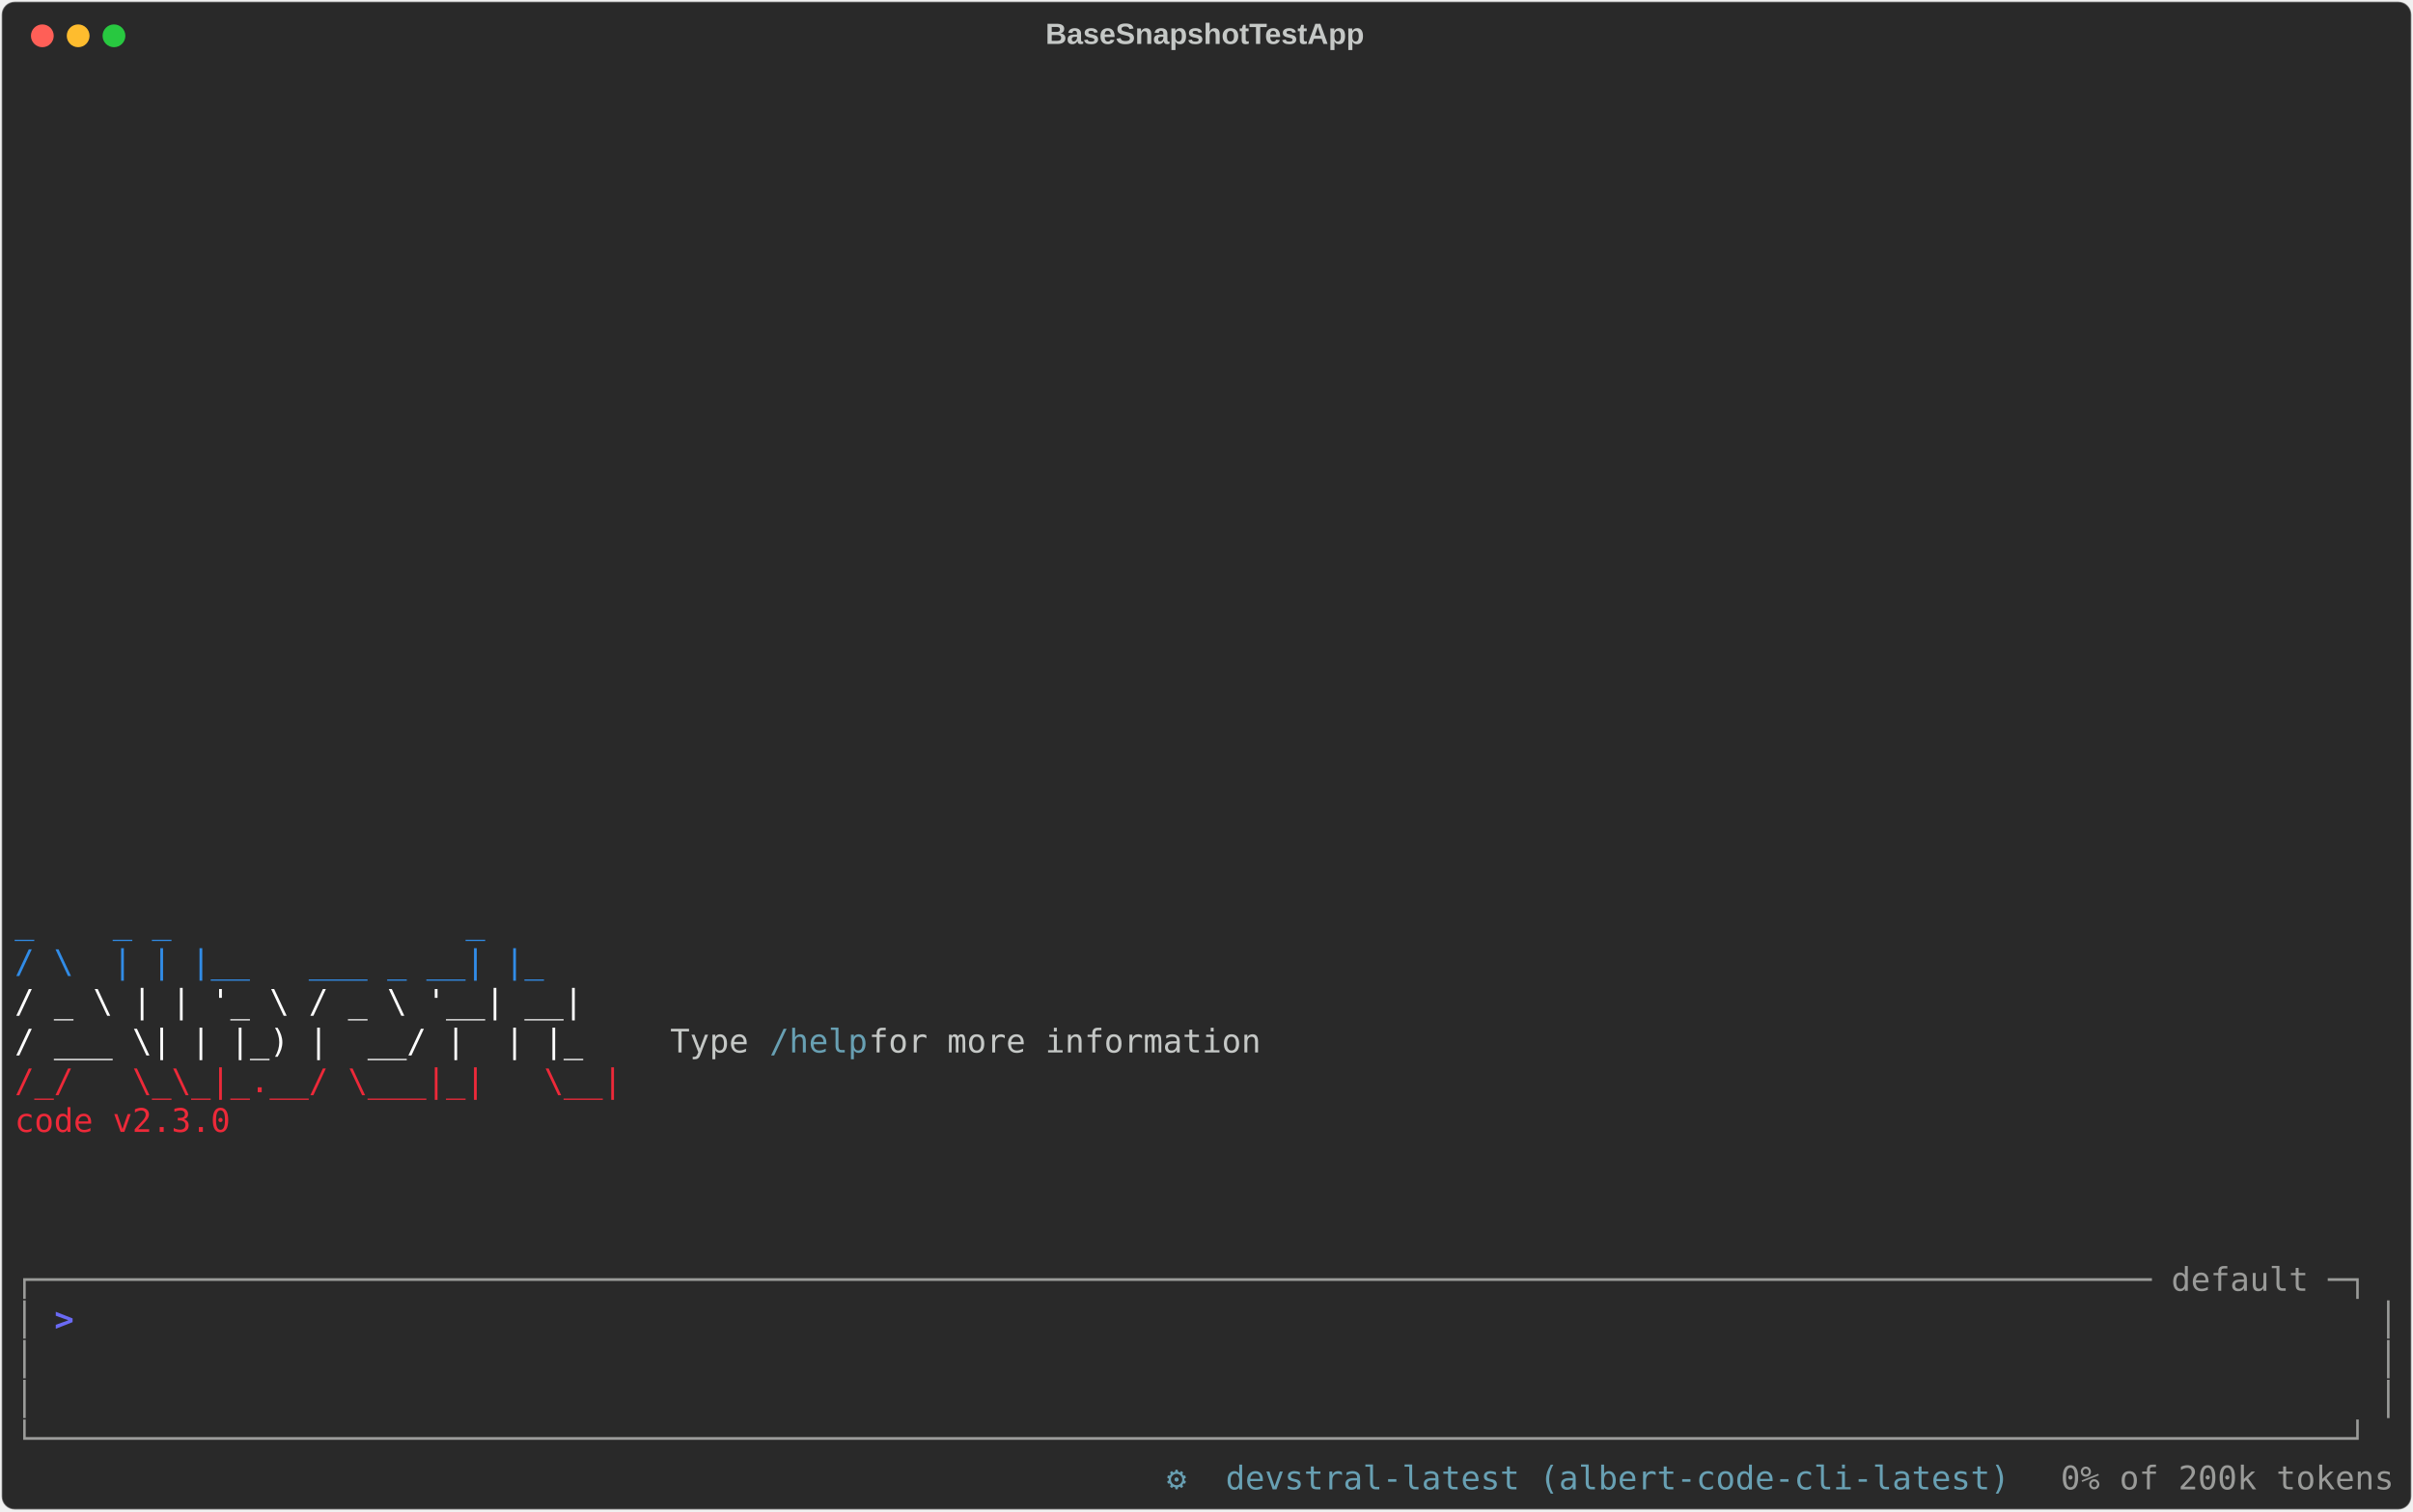
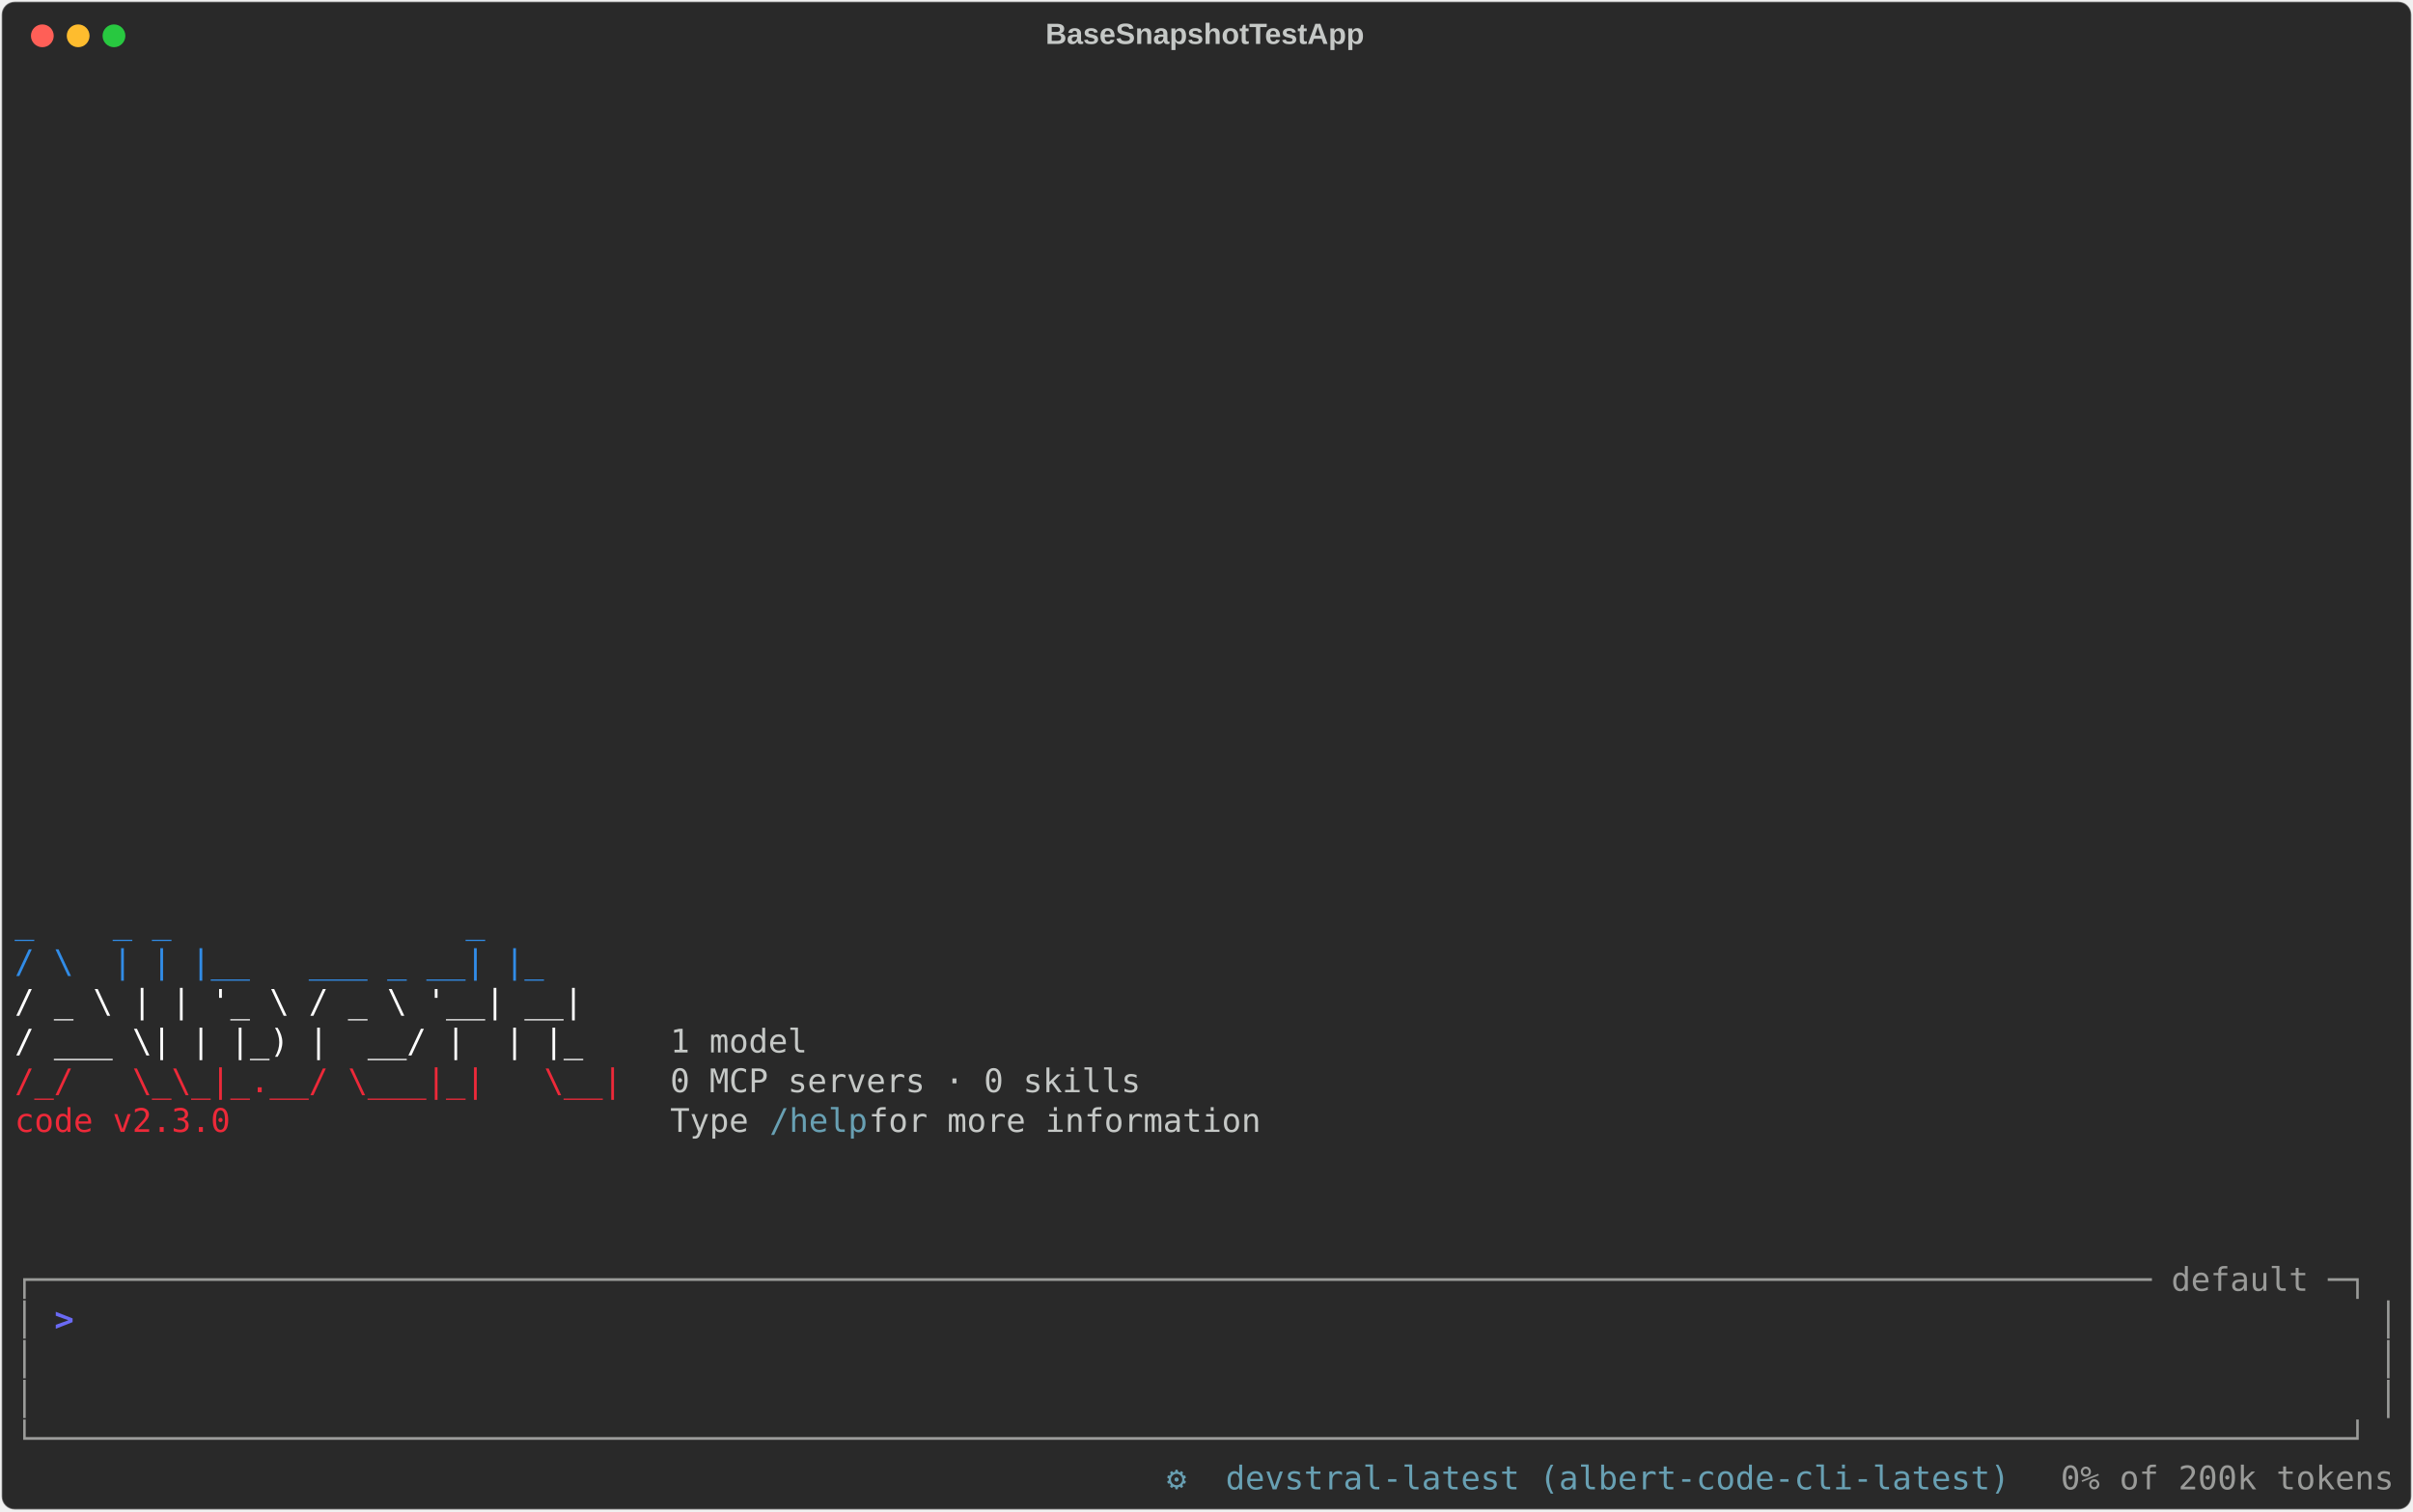
<svg xmlns="http://www.w3.org/2000/svg" class="rich-terminal" viewBox="0 0 1482 928.4">
  <style>

    @font-face {
        font-family: "Fira Code";
        src: local("FiraCode-Regular"),
                url("https://cdnjs.cloudflare.com/ajax/libs/firacode/6.2.0/woff2/FiraCode-Regular.woff2") format("woff2"),
                url("https://cdnjs.cloudflare.com/ajax/libs/firacode/6.2.0/woff/FiraCode-Regular.woff") format("woff");
        font-style: normal;
        font-weight: 400;
    }
    @font-face {
        font-family: "Fira Code";
        src: local("FiraCode-Bold"),
                url("https://cdnjs.cloudflare.com/ajax/libs/firacode/6.2.0/woff2/FiraCode-Bold.woff2") format("woff2"),
                url("https://cdnjs.cloudflare.com/ajax/libs/firacode/6.2.0/woff/FiraCode-Bold.woff") format("woff");
        font-style: bold;
        font-weight: 700;
    }

    .terminal-matrix {
        font-family: Fira Code, monospace;
        font-size: 20px;
        line-height: 24.4px;
        font-variant-east-asian: full-width;
    }

    .terminal-title {
        font-size: 18px;
        font-weight: bold;
        font-family: arial;
    }

    .terminal-r1 { fill: #c5c8c6 }
.terminal-r2 { fill: #318ce7 }
.terminal-r3 { fill: #ffffff }
- .terminal-r4 { fill: #68a0b3 }
- .terminal-r5 { fill: #ed2939 }
+ .terminal-r4 { fill: #ed2939 }
+ .terminal-r5 { fill: #68a0b3 }
.terminal-r6 { fill: #9a9b99 }
.terminal-r7 { fill: #6a6af4;font-weight: bold }
    </style>
  <defs>
    <clipPath id="terminal-clip-terminal">
      <rect x="0" y="0" width="1463.0" height="877.4" />
    </clipPath>
    <clipPath id="terminal-line-0">
      <rect x="0" y="1.5" width="1464" height="24.65" />
    </clipPath>
    <clipPath id="terminal-line-1">
      <rect x="0" y="25.9" width="1464" height="24.65" />
    </clipPath>
    <clipPath id="terminal-line-2">
      <rect x="0" y="50.3" width="1464" height="24.65" />
    </clipPath>
    <clipPath id="terminal-line-3">
      <rect x="0" y="74.7" width="1464" height="24.65" />
    </clipPath>
    <clipPath id="terminal-line-4">
      <rect x="0" y="99.1" width="1464" height="24.65" />
    </clipPath>
    <clipPath id="terminal-line-5">
      <rect x="0" y="123.5" width="1464" height="24.65" />
    </clipPath>
    <clipPath id="terminal-line-6">
      <rect x="0" y="147.9" width="1464" height="24.65" />
    </clipPath>
    <clipPath id="terminal-line-7">
      <rect x="0" y="172.3" width="1464" height="24.65" />
    </clipPath>
    <clipPath id="terminal-line-8">
      <rect x="0" y="196.7" width="1464" height="24.65" />
    </clipPath>
    <clipPath id="terminal-line-9">
      <rect x="0" y="221.1" width="1464" height="24.65" />
    </clipPath>
    <clipPath id="terminal-line-10">
      <rect x="0" y="245.5" width="1464" height="24.65" />
    </clipPath>
    <clipPath id="terminal-line-11">
      <rect x="0" y="269.9" width="1464" height="24.65" />
    </clipPath>
    <clipPath id="terminal-line-12">
      <rect x="0" y="294.3" width="1464" height="24.65" />
    </clipPath>
    <clipPath id="terminal-line-13">
      <rect x="0" y="318.7" width="1464" height="24.65" />
    </clipPath>
    <clipPath id="terminal-line-14">
      <rect x="0" y="343.1" width="1464" height="24.65" />
    </clipPath>
    <clipPath id="terminal-line-15">
      <rect x="0" y="367.5" width="1464" height="24.65" />
    </clipPath>
    <clipPath id="terminal-line-16">
      <rect x="0" y="391.9" width="1464" height="24.65" />
    </clipPath>
    <clipPath id="terminal-line-17">
      <rect x="0" y="416.3" width="1464" height="24.65" />
    </clipPath>
    <clipPath id="terminal-line-18">
      <rect x="0" y="440.7" width="1464" height="24.65" />
    </clipPath>
    <clipPath id="terminal-line-19">
      <rect x="0" y="465.1" width="1464" height="24.65" />
    </clipPath>
    <clipPath id="terminal-line-20">
      <rect x="0" y="489.5" width="1464" height="24.65" />
    </clipPath>
    <clipPath id="terminal-line-21">
      <rect x="0" y="513.9" width="1464" height="24.65" />
    </clipPath>
    <clipPath id="terminal-line-22">
      <rect x="0" y="538.3" width="1464" height="24.65" />
    </clipPath>
    <clipPath id="terminal-line-23">
      <rect x="0" y="562.7" width="1464" height="24.65" />
    </clipPath>
    <clipPath id="terminal-line-24">
      <rect x="0" y="587.1" width="1464" height="24.65" />
    </clipPath>
    <clipPath id="terminal-line-25">
      <rect x="0" y="611.5" width="1464" height="24.65" />
    </clipPath>
    <clipPath id="terminal-line-26">
      <rect x="0" y="635.9" width="1464" height="24.65" />
    </clipPath>
    <clipPath id="terminal-line-27">
      <rect x="0" y="660.3" width="1464" height="24.65" />
    </clipPath>
    <clipPath id="terminal-line-28">
      <rect x="0" y="684.7" width="1464" height="24.65" />
    </clipPath>
    <clipPath id="terminal-line-29">
      <rect x="0" y="709.1" width="1464" height="24.65" />
    </clipPath>
    <clipPath id="terminal-line-30">
      <rect x="0" y="733.5" width="1464" height="24.65" />
    </clipPath>
    <clipPath id="terminal-line-31">
      <rect x="0" y="757.9" width="1464" height="24.65" />
    </clipPath>
    <clipPath id="terminal-line-32">
      <rect x="0" y="782.3" width="1464" height="24.65" />
    </clipPath>
    <clipPath id="terminal-line-33">
      <rect x="0" y="806.7" width="1464" height="24.65" />
    </clipPath>
    <clipPath id="terminal-line-34">
      <rect x="0" y="831.1" width="1464" height="24.65" />
    </clipPath>
  </defs>
  <rect fill="#292929" stroke="rgba(255,255,255,0.35)" stroke-width="1" x="1" y="1" width="1480" height="926.4" rx="8" />
  <text class="terminal-title" fill="#c5c8c6" text-anchor="middle" x="740" y="27">BaseSnapshotTestApp</text>
  <g transform="translate(26,22)">
    <circle cx="0" cy="0" r="7" fill="#ff5f57" />
    <circle cx="22" cy="0" r="7" fill="#febc2e" />
    <circle cx="44" cy="0" r="7" fill="#28c840" />
  </g>
  <g transform="translate(9, 41)" clip-path="url(#terminal-clip-terminal)">
    <g class="terminal-matrix">
      <text class="terminal-r1" x="1464" y="20" textLength="12.2" clip-path="url(#terminal-line-0)">
</text>
      <text class="terminal-r1" x="1464" y="44.4" textLength="12.2" clip-path="url(#terminal-line-1)">
</text>
      <text class="terminal-r1" x="1464" y="68.8" textLength="12.2" clip-path="url(#terminal-line-2)">
</text>
      <text class="terminal-r1" x="1464" y="93.2" textLength="12.2" clip-path="url(#terminal-line-3)">
</text>
      <text class="terminal-r1" x="1464" y="117.6" textLength="12.2" clip-path="url(#terminal-line-4)">
</text>
      <text class="terminal-r1" x="1464" y="142" textLength="12.2" clip-path="url(#terminal-line-5)">
</text>
      <text class="terminal-r1" x="1464" y="166.4" textLength="12.2" clip-path="url(#terminal-line-6)">
</text>
      <text class="terminal-r1" x="1464" y="190.8" textLength="12.2" clip-path="url(#terminal-line-7)">
</text>
      <text class="terminal-r1" x="1464" y="215.2" textLength="12.2" clip-path="url(#terminal-line-8)">
</text>
      <text class="terminal-r1" x="1464" y="239.6" textLength="12.2" clip-path="url(#terminal-line-9)">
</text>
      <text class="terminal-r1" x="1464" y="264" textLength="12.2" clip-path="url(#terminal-line-10)">
</text>
      <text class="terminal-r1" x="1464" y="288.4" textLength="12.2" clip-path="url(#terminal-line-11)">
</text>
      <text class="terminal-r1" x="1464" y="312.8" textLength="12.2" clip-path="url(#terminal-line-12)">
</text>
      <text class="terminal-r1" x="1464" y="337.2" textLength="12.2" clip-path="url(#terminal-line-13)">
</text>
      <text class="terminal-r1" x="1464" y="361.6" textLength="12.2" clip-path="url(#terminal-line-14)">
</text>
      <text class="terminal-r1" x="1464" y="386" textLength="12.2" clip-path="url(#terminal-line-15)">
</text>
      <text class="terminal-r1" x="1464" y="410.4" textLength="12.2" clip-path="url(#terminal-line-16)">
</text>
      <text class="terminal-r1" x="1464" y="434.8" textLength="12.2" clip-path="url(#terminal-line-17)">
</text>
      <text class="terminal-r1" x="1464" y="459.2" textLength="12.2" clip-path="url(#terminal-line-18)">
</text>
      <text class="terminal-r1" x="1464" y="483.6" textLength="12.2" clip-path="url(#terminal-line-19)">
</text>
      <text class="terminal-r1" x="1464" y="508" textLength="12.2" clip-path="url(#terminal-line-20)">
</text>
      <text class="terminal-r2" x="0" y="532.4" textLength="378.2" clip-path="url(#terminal-line-21)">    _    _ _               _   </text>
      <text class="terminal-r1" x="1464" y="532.4" textLength="12.2" clip-path="url(#terminal-line-21)">
</text>
      <text class="terminal-r2" x="0" y="556.8" textLength="378.2" clip-path="url(#terminal-line-22)">   / \  | | |__   ___ _ __| |_ </text>
      <text class="terminal-r1" x="1464" y="556.8" textLength="12.2" clip-path="url(#terminal-line-22)">
</text>
      <text class="terminal-r3" x="0" y="581.2" textLength="378.2" clip-path="url(#terminal-line-23)">  / _ \ | | '_ \ / _ \ '__| __|</text>
      <text class="terminal-r1" x="1464" y="581.2" textLength="12.2" clip-path="url(#terminal-line-23)">
</text>
      <text class="terminal-r3" x="0" y="605.6" textLength="378.2" clip-path="url(#terminal-line-24)"> / ___ \| | |_) |  __/ |  | |_ </text>
-       <text class="terminal-r1" x="402.6" y="605.6" textLength="61" clip-path="url(#terminal-line-24)">Type </text>
-       <text class="terminal-r4" x="463.6" y="605.6" textLength="61" clip-path="url(#terminal-line-24)">/help</text>
-       <text class="terminal-r1" x="524.6" y="605.6" textLength="256.2" clip-path="url(#terminal-line-24)"> for more information</text>
+       <text class="terminal-r1" x="402.6" y="605.6" textLength="85.4" clip-path="url(#terminal-line-24)">1 model</text>
      <text class="terminal-r1" x="1464" y="605.6" textLength="12.2" clip-path="url(#terminal-line-24)">
</text>
-       <text class="terminal-r5" x="0" y="630" textLength="378.2" clip-path="url(#terminal-line-25)">/_/   \_\_|_.__/ \___|_|   \__|</text>
+       <text class="terminal-r4" x="0" y="630" textLength="378.2" clip-path="url(#terminal-line-25)">/_/   \_\_|_.__/ \___|_|   \__|</text>
+       <text class="terminal-r1" x="402.6" y="630" textLength="292.8" clip-path="url(#terminal-line-25)">0 MCP servers · 0 skills</text>
      <text class="terminal-r1" x="1464" y="630" textLength="12.2" clip-path="url(#terminal-line-25)">
</text>
-       <text class="terminal-r5" x="0" y="654.4" textLength="353.8" clip-path="url(#terminal-line-26)">                  code v2.3.0</text>
+       <text class="terminal-r4" x="0" y="654.4" textLength="353.8" clip-path="url(#terminal-line-26)">                  code v2.3.0</text>
+       <text class="terminal-r1" x="402.6" y="654.4" textLength="61" clip-path="url(#terminal-line-26)">Type </text>
+       <text class="terminal-r5" x="463.6" y="654.4" textLength="61" clip-path="url(#terminal-line-26)">/help</text>
+       <text class="terminal-r1" x="524.6" y="654.4" textLength="256.2" clip-path="url(#terminal-line-26)"> for more information</text>
      <text class="terminal-r1" x="1464" y="654.4" textLength="12.2" clip-path="url(#terminal-line-26)">
</text>
      <text class="terminal-r1" x="1464" y="678.8" textLength="12.2" clip-path="url(#terminal-line-27)">
</text>
      <text class="terminal-r1" x="1464" y="703.2" textLength="12.2" clip-path="url(#terminal-line-28)">
</text>
      <text class="terminal-r1" x="1464" y="727.6" textLength="12.2" clip-path="url(#terminal-line-29)">
</text>
      <text class="terminal-r6" x="0" y="752" textLength="1464" clip-path="url(#terminal-line-30)">┌──────────────────────────────────────────────────────────────────────────────────────────────────────────── default ─┐</text>
      <text class="terminal-r1" x="1464" y="752" textLength="12.2" clip-path="url(#terminal-line-30)">
</text>
      <text class="terminal-r6" x="0" y="776.4" textLength="12.2" clip-path="url(#terminal-line-31)">│</text>
      <text class="terminal-r7" x="24.4" y="776.4" textLength="12.2" clip-path="url(#terminal-line-31)">&gt;</text>
      <text class="terminal-r6" x="1451.8" y="776.4" textLength="12.2" clip-path="url(#terminal-line-31)">│</text>
      <text class="terminal-r1" x="1464" y="776.4" textLength="12.2" clip-path="url(#terminal-line-31)">
</text>
      <text class="terminal-r6" x="0" y="800.8" textLength="12.2" clip-path="url(#terminal-line-32)">│</text>
      <text class="terminal-r6" x="1451.8" y="800.8" textLength="12.2" clip-path="url(#terminal-line-32)">│</text>
      <text class="terminal-r1" x="1464" y="800.8" textLength="12.2" clip-path="url(#terminal-line-32)">
</text>
      <text class="terminal-r6" x="0" y="825.2" textLength="12.2" clip-path="url(#terminal-line-33)">│</text>
      <text class="terminal-r6" x="1451.8" y="825.2" textLength="12.2" clip-path="url(#terminal-line-33)">│</text>
      <text class="terminal-r1" x="1464" y="825.2" textLength="12.2" clip-path="url(#terminal-line-33)">
</text>
      <text class="terminal-r6" x="0" y="849.6" textLength="1464" clip-path="url(#terminal-line-34)">└──────────────────────────────────────────────────────────────────────────────────────────────────────────────────────┘</text>
      <text class="terminal-r1" x="1464" y="849.6" textLength="12.2" clip-path="url(#terminal-line-34)">
</text>
-       <text class="terminal-r4" x="707.6" y="874" textLength="524.6" clip-path="url(#terminal-line-35)">⚙  devstral-latest (albert-code-cli-latest)</text>
+       <text class="terminal-r5" x="707.6" y="874" textLength="524.6" clip-path="url(#terminal-line-35)">⚙  devstral-latest (albert-code-cli-latest)</text>
      <text class="terminal-r6" x="1256.6" y="874" textLength="207.4" clip-path="url(#terminal-line-35)">0% of 200k tokens</text>
    </g>
  </g>
</svg>
